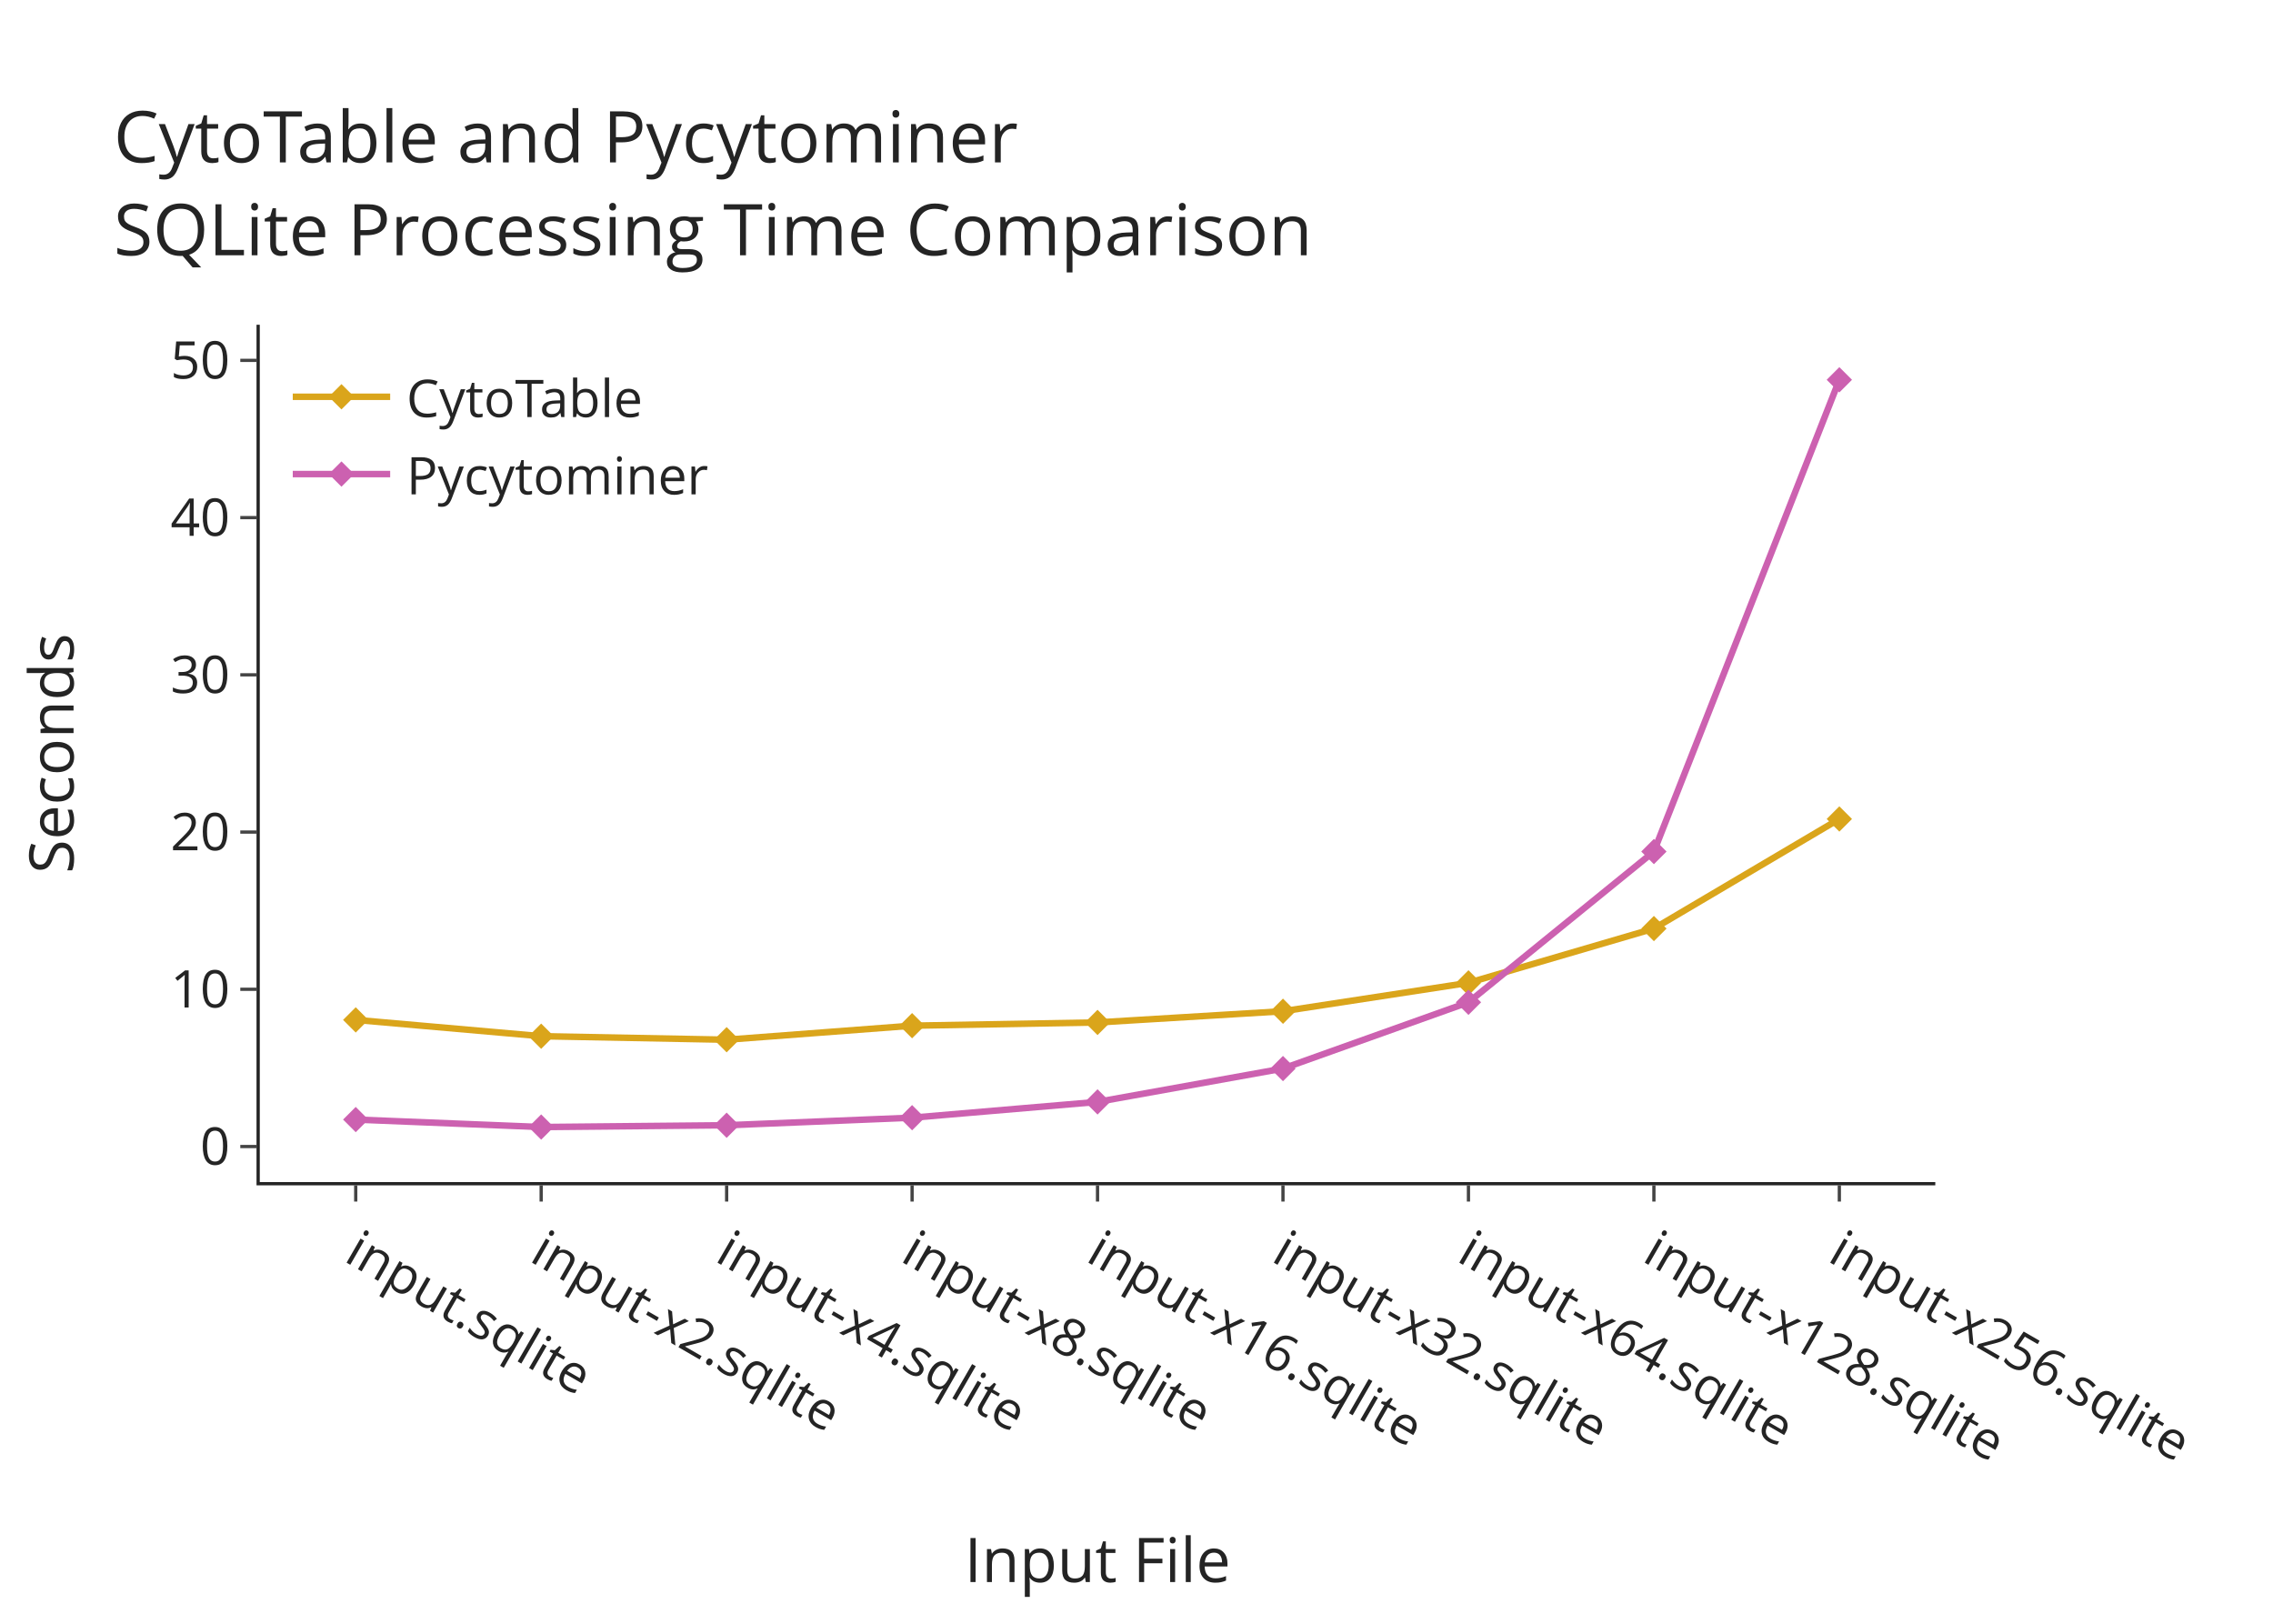
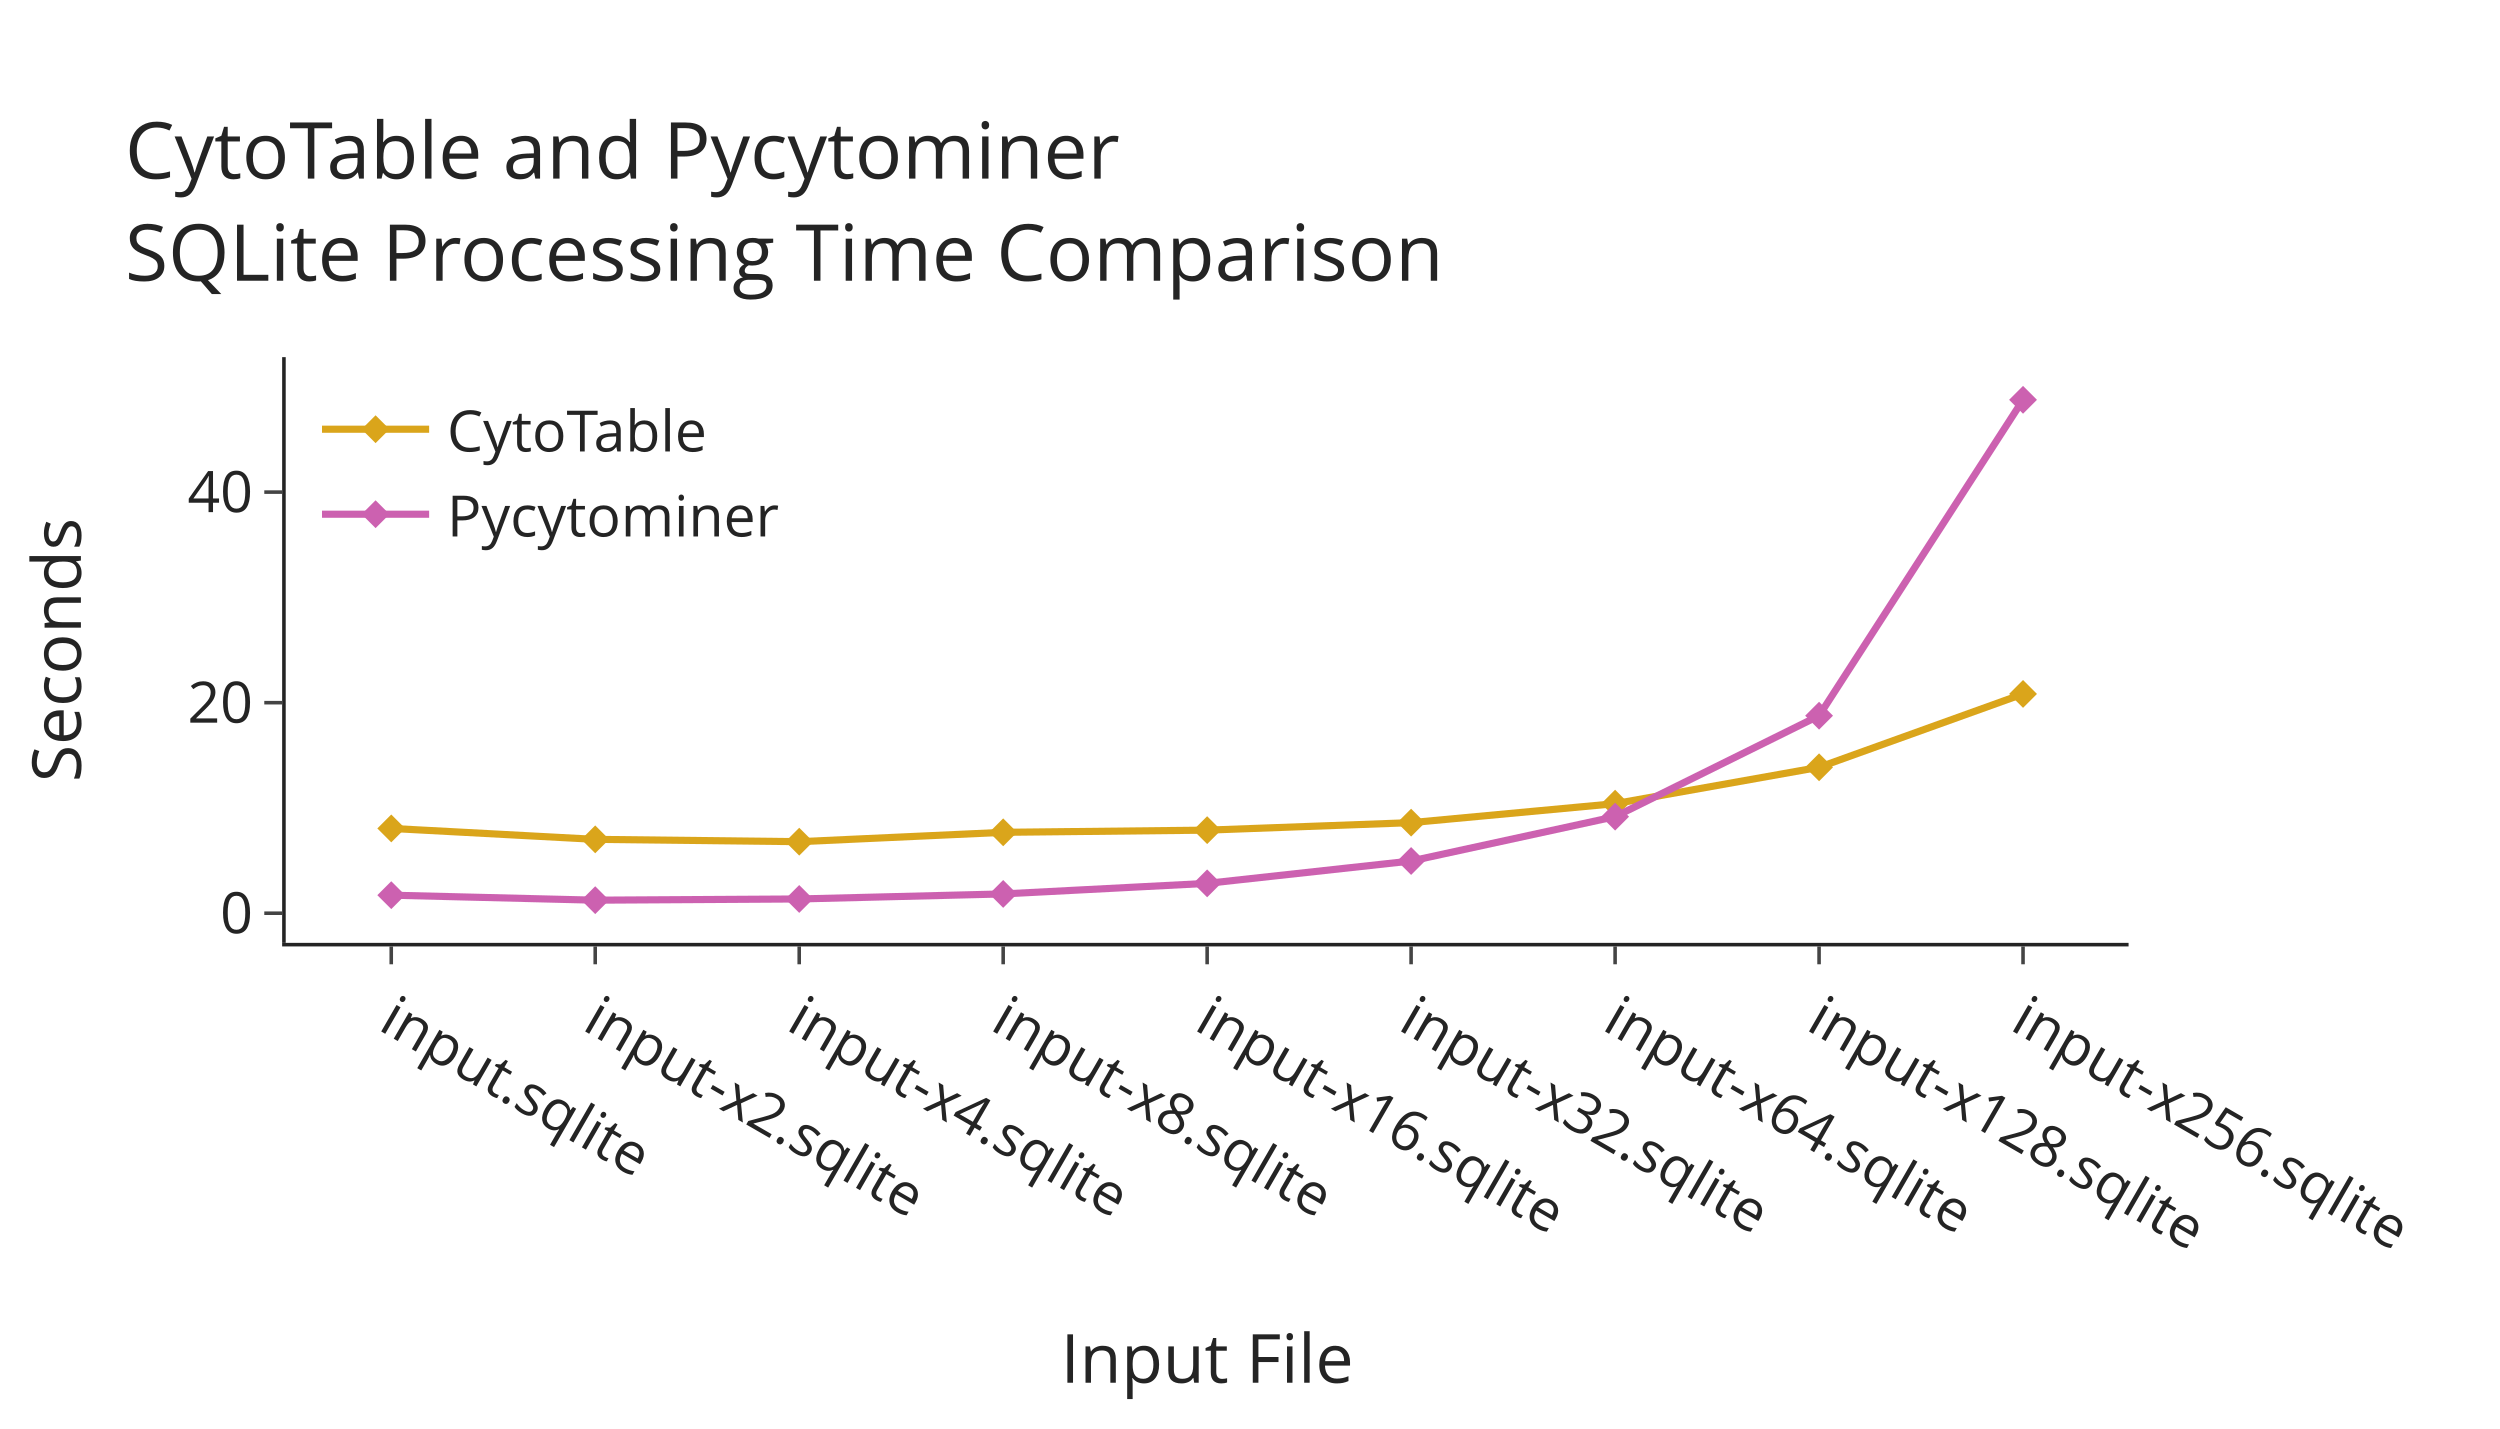
- <svg xmlns="http://www.w3.org/2000/svg" class="main-svg" width="700" height="500" style="" viewBox="0 0 700 500">
-   <rect x="0" y="0" width="700" height="500" style="fill: rgb(255, 255, 255); fill-opacity: 1;" />
-   <defs id="defs-fa3ac3">
+ <svg xmlns="http://www.w3.org/2000/svg" class="main-svg" width="700" height="400" style="" viewBox="0 0 700 400">
+   <rect x="0" y="0" width="700" height="400" style="fill: rgb(255, 255, 255); fill-opacity: 1;" />
+   <defs id="defs-0b0edc">
    <g class="clips">
-       <clipPath id="clipfa3ac3xyplot" class="plotclip">
-         <rect width="516" height="264" />
-       </clipPath>
-       <clipPath class="axesclip" id="clipfa3ac3x">
-         <rect x="80" y="0" width="516" height="500" />
-       </clipPath>
-       <clipPath class="axesclip" id="clipfa3ac3y">
-         <rect x="0" y="100" width="700" height="264" />
-       </clipPath>
-       <clipPath class="axesclip" id="clipfa3ac3xy">
-         <rect x="80" y="100" width="516" height="264" />
+       <clipPath id="clip0b0edcxyplot" class="plotclip">
+         <rect width="516" height="164" />
+       </clipPath>
+       <clipPath class="axesclip" id="clip0b0edcx">
+         <rect x="80" y="0" width="516" height="400" />
+       </clipPath>
+       <clipPath class="axesclip" id="clip0b0edcy">
+         <rect x="0" y="100" width="700" height="164" />
+       </clipPath>
+       <clipPath class="axesclip" id="clip0b0edcxy">
+         <rect x="80" y="100" width="516" height="164" />
      </clipPath>
    </g>
    <g class="gradients" />
    <g class="patterns" />
  </defs>
  <g class="bglayer" />
  <g class="layer-below">
    <g class="imagelayer" />
    <g class="shapelayer" />
  </g>
  <g class="cartesianlayer">
    <g class="subplot xy">
      <g class="layer-subplot">
        <g class="shapelayer" />
        <g class="imagelayer" />
      </g>
      <g class="minor-gridlayer">
        <g class="x" />
        <g class="y" />
      </g>
      <g class="gridlayer">
        <g class="x" />
        <g class="y" />
      </g>
      <g class="zerolinelayer" />
      <path class="xlines-below" />
      <path class="ylines-below" />
      <g class="overlines-below" />
      <g class="xaxislayer-below" />
      <g class="yaxislayer-below" />
      <g class="overaxes-below" />
-       <g class="plot" transform="translate(80,100)" clip-path="url(#clipfa3ac3xyplot)">
+       <g class="plot" transform="translate(80,100)" clip-path="url(#clip0b0edcxyplot)">
        <g class="scatterlayer mlayer">
-           <g class="trace scatter trace90c4b8" style="stroke-miterlimit: 2; opacity: 1;">
+           <g class="trace scatter tracec8e8ea" style="stroke-miterlimit: 2; opacity: 1;">
            <g class="fills" />
            <g class="errorbars" />
            <g class="lines">
-               <path class="js-line" d="M29.55,214.06L86.66,219.08L143.78,220.16L200.89,215.84L258,214.84L315.11,211.39L372.23,202.65L429.34,185.93L486.45,152.19" style="vector-effect: none; fill: none; stroke: rgb(218, 165, 27); stroke-opacity: 1; stroke-width: 2px; opacity: 1;" />
+               <path class="js-line" d="M29.55,131.96L86.66,135.02L143.78,135.67L200.89,133.05L258,132.44L315.11,130.34L372.23,125.02L429.34,114.84L486.45,94.3" style="vector-effect: none; fill: none; stroke: rgb(218, 165, 27); stroke-opacity: 1; stroke-width: 2px; opacity: 1;" />
            </g>
            <g class="points">
-               <path class="point" transform="translate(29.55,214.06)" d="M3.9,0L0,3.9L-3.9,0L0,-3.9Z" style="opacity: 1; stroke-width: 0px; fill: rgb(218, 165, 27); fill-opacity: 1;" />
-               <path class="point" transform="translate(86.66,219.08)" d="M3.9,0L0,3.9L-3.9,0L0,-3.9Z" style="opacity: 1; stroke-width: 0px; fill: rgb(218, 165, 27); fill-opacity: 1;" />
-               <path class="point" transform="translate(143.78,220.16)" d="M3.9,0L0,3.9L-3.9,0L0,-3.9Z" style="opacity: 1; stroke-width: 0px; fill: rgb(218, 165, 27); fill-opacity: 1;" />
-               <path class="point" transform="translate(200.89,215.84)" d="M3.9,0L0,3.9L-3.9,0L0,-3.9Z" style="opacity: 1; stroke-width: 0px; fill: rgb(218, 165, 27); fill-opacity: 1;" />
-               <path class="point" transform="translate(258,214.84)" d="M3.9,0L0,3.9L-3.9,0L0,-3.9Z" style="opacity: 1; stroke-width: 0px; fill: rgb(218, 165, 27); fill-opacity: 1;" />
-               <path class="point" transform="translate(315.11,211.39)" d="M3.9,0L0,3.9L-3.9,0L0,-3.9Z" style="opacity: 1; stroke-width: 0px; fill: rgb(218, 165, 27); fill-opacity: 1;" />
-               <path class="point" transform="translate(372.23,202.65)" d="M3.9,0L0,3.9L-3.9,0L0,-3.9Z" style="opacity: 1; stroke-width: 0px; fill: rgb(218, 165, 27); fill-opacity: 1;" />
-               <path class="point" transform="translate(429.34,185.93)" d="M3.9,0L0,3.9L-3.9,0L0,-3.9Z" style="opacity: 1; stroke-width: 0px; fill: rgb(218, 165, 27); fill-opacity: 1;" />
-               <path class="point" transform="translate(486.45,152.19)" d="M3.9,0L0,3.9L-3.9,0L0,-3.9Z" style="opacity: 1; stroke-width: 0px; fill: rgb(218, 165, 27); fill-opacity: 1;" />
+               <path class="point" transform="translate(29.55,131.96)" d="M3.9,0L0,3.9L-3.9,0L0,-3.9Z" style="opacity: 1; stroke-width: 0px; fill: rgb(218, 165, 27); fill-opacity: 1;" />
+               <path class="point" transform="translate(86.66,135.02)" d="M3.9,0L0,3.9L-3.9,0L0,-3.9Z" style="opacity: 1; stroke-width: 0px; fill: rgb(218, 165, 27); fill-opacity: 1;" />
+               <path class="point" transform="translate(143.78,135.67)" d="M3.9,0L0,3.9L-3.9,0L0,-3.9Z" style="opacity: 1; stroke-width: 0px; fill: rgb(218, 165, 27); fill-opacity: 1;" />
+               <path class="point" transform="translate(200.89,133.05)" d="M3.9,0L0,3.9L-3.9,0L0,-3.9Z" style="opacity: 1; stroke-width: 0px; fill: rgb(218, 165, 27); fill-opacity: 1;" />
+               <path class="point" transform="translate(258,132.44)" d="M3.9,0L0,3.9L-3.9,0L0,-3.9Z" style="opacity: 1; stroke-width: 0px; fill: rgb(218, 165, 27); fill-opacity: 1;" />
+               <path class="point" transform="translate(315.11,130.34)" d="M3.9,0L0,3.9L-3.9,0L0,-3.9Z" style="opacity: 1; stroke-width: 0px; fill: rgb(218, 165, 27); fill-opacity: 1;" />
+               <path class="point" transform="translate(372.23,125.02)" d="M3.9,0L0,3.9L-3.9,0L0,-3.9Z" style="opacity: 1; stroke-width: 0px; fill: rgb(218, 165, 27); fill-opacity: 1;" />
+               <path class="point" transform="translate(429.34,114.84)" d="M3.9,0L0,3.9L-3.9,0L0,-3.9Z" style="opacity: 1; stroke-width: 0px; fill: rgb(218, 165, 27); fill-opacity: 1;" />
+               <path class="point" transform="translate(486.45,94.3)" d="M3.9,0L0,3.9L-3.9,0L0,-3.9Z" style="opacity: 1; stroke-width: 0px; fill: rgb(218, 165, 27); fill-opacity: 1;" />
            </g>
            <g class="text" />
          </g>
-           <g class="trace scatter trace9bae40" style="stroke-miterlimit: 2; opacity: 1;">
+           <g class="trace scatter tracefa5870" style="stroke-miterlimit: 2; opacity: 1;">
            <g class="fills" />
            <g class="errorbars" />
            <g class="lines">
-               <path class="js-line" d="M29.55,244.75L86.66,247.05L143.78,246.5L200.89,244.17L258,239.31L315.11,229.04L372.23,208.64L429.34,162.22L486.45,16.95" style="vector-effect: none; fill: none; stroke: rgb(204, 97, 176); stroke-opacity: 1; stroke-width: 2px; opacity: 1;" />
+               <path class="js-line" d="M29.55,150.65L86.66,152.05L143.78,151.71L200.89,150.3L258,147.34L315.11,141.08L372.23,128.66L429.34,100.4L486.45,11.95" style="vector-effect: none; fill: none; stroke: rgb(204, 97, 176); stroke-opacity: 1; stroke-width: 2px; opacity: 1;" />
            </g>
            <g class="points">
-               <path class="point" transform="translate(29.55,244.75)" d="M3.9,0L0,3.9L-3.9,0L0,-3.9Z" style="opacity: 1; stroke-width: 0px; fill: rgb(204, 97, 176); fill-opacity: 1;" />
-               <path class="point" transform="translate(86.66,247.05)" d="M3.9,0L0,3.9L-3.9,0L0,-3.9Z" style="opacity: 1; stroke-width: 0px; fill: rgb(204, 97, 176); fill-opacity: 1;" />
-               <path class="point" transform="translate(143.78,246.5)" d="M3.9,0L0,3.9L-3.9,0L0,-3.9Z" style="opacity: 1; stroke-width: 0px; fill: rgb(204, 97, 176); fill-opacity: 1;" />
-               <path class="point" transform="translate(200.89,244.17)" d="M3.9,0L0,3.9L-3.9,0L0,-3.9Z" style="opacity: 1; stroke-width: 0px; fill: rgb(204, 97, 176); fill-opacity: 1;" />
-               <path class="point" transform="translate(258,239.31)" d="M3.9,0L0,3.9L-3.9,0L0,-3.9Z" style="opacity: 1; stroke-width: 0px; fill: rgb(204, 97, 176); fill-opacity: 1;" />
-               <path class="point" transform="translate(315.11,229.04)" d="M3.9,0L0,3.9L-3.9,0L0,-3.9Z" style="opacity: 1; stroke-width: 0px; fill: rgb(204, 97, 176); fill-opacity: 1;" />
-               <path class="point" transform="translate(372.23,208.64)" d="M3.9,0L0,3.9L-3.9,0L0,-3.9Z" style="opacity: 1; stroke-width: 0px; fill: rgb(204, 97, 176); fill-opacity: 1;" />
-               <path class="point" transform="translate(429.34,162.22)" d="M3.9,0L0,3.9L-3.9,0L0,-3.9Z" style="opacity: 1; stroke-width: 0px; fill: rgb(204, 97, 176); fill-opacity: 1;" />
-               <path class="point" transform="translate(486.45,16.95)" d="M3.9,0L0,3.9L-3.9,0L0,-3.9Z" style="opacity: 1; stroke-width: 0px; fill: rgb(204, 97, 176); fill-opacity: 1;" />
+               <path class="point" transform="translate(29.55,150.65)" d="M3.9,0L0,3.9L-3.9,0L0,-3.9Z" style="opacity: 1; stroke-width: 0px; fill: rgb(204, 97, 176); fill-opacity: 1;" />
+               <path class="point" transform="translate(86.66,152.05)" d="M3.9,0L0,3.9L-3.9,0L0,-3.9Z" style="opacity: 1; stroke-width: 0px; fill: rgb(204, 97, 176); fill-opacity: 1;" />
+               <path class="point" transform="translate(143.78,151.71)" d="M3.9,0L0,3.9L-3.9,0L0,-3.9Z" style="opacity: 1; stroke-width: 0px; fill: rgb(204, 97, 176); fill-opacity: 1;" />
+               <path class="point" transform="translate(200.89,150.3)" d="M3.9,0L0,3.9L-3.9,0L0,-3.9Z" style="opacity: 1; stroke-width: 0px; fill: rgb(204, 97, 176); fill-opacity: 1;" />
+               <path class="point" transform="translate(258,147.34)" d="M3.9,0L0,3.9L-3.9,0L0,-3.9Z" style="opacity: 1; stroke-width: 0px; fill: rgb(204, 97, 176); fill-opacity: 1;" />
+               <path class="point" transform="translate(315.11,141.08)" d="M3.9,0L0,3.9L-3.9,0L0,-3.9Z" style="opacity: 1; stroke-width: 0px; fill: rgb(204, 97, 176); fill-opacity: 1;" />
+               <path class="point" transform="translate(372.23,128.66)" d="M3.9,0L0,3.9L-3.9,0L0,-3.9Z" style="opacity: 1; stroke-width: 0px; fill: rgb(204, 97, 176); fill-opacity: 1;" />
+               <path class="point" transform="translate(429.34,100.4)" d="M3.9,0L0,3.9L-3.9,0L0,-3.9Z" style="opacity: 1; stroke-width: 0px; fill: rgb(204, 97, 176); fill-opacity: 1;" />
+               <path class="point" transform="translate(486.45,11.95)" d="M3.9,0L0,3.9L-3.9,0L0,-3.9Z" style="opacity: 1; stroke-width: 0px; fill: rgb(204, 97, 176); fill-opacity: 1;" />
            </g>
            <g class="text" />
          </g>
        </g>
      </g>
      <g class="overplot" />
-       <path class="xlines-above crisp" d="M79,364.5H596" style="fill: none; stroke-width: 1px; stroke: rgb(36, 36, 36); stroke-opacity: 1;" />
-       <path class="ylines-above crisp" d="M79.5,100V364" style="fill: none; stroke-width: 1px; stroke: rgb(36, 36, 36); stroke-opacity: 1;" />
+       <path class="xlines-above crisp" d="M79,264.5H596" style="fill: none; stroke-width: 1px; stroke: rgb(36, 36, 36); stroke-opacity: 1;" />
+       <path class="ylines-above crisp" d="M79.5,100V264" style="fill: none; stroke-width: 1px; stroke: rgb(36, 36, 36); stroke-opacity: 1;" />
      <g class="overlines-above" />
      <g class="xaxislayer-above">
-         <path class="xtick ticks crisp" d="M0,365v5" transform="translate(109.55,0)" style="stroke: rgb(68, 68, 68); stroke-opacity: 1; stroke-width: 1px;" />
-         <path class="xtick ticks crisp" d="M0,365v5" transform="translate(166.66,0)" style="stroke: rgb(68, 68, 68); stroke-opacity: 1; stroke-width: 1px;" />
-         <path class="xtick ticks crisp" d="M0,365v5" transform="translate(223.78,0)" style="stroke: rgb(68, 68, 68); stroke-opacity: 1; stroke-width: 1px;" />
-         <path class="xtick ticks crisp" d="M0,365v5" transform="translate(280.89,0)" style="stroke: rgb(68, 68, 68); stroke-opacity: 1; stroke-width: 1px;" />
-         <path class="xtick ticks crisp" d="M0,365v5" transform="translate(338,0)" style="stroke: rgb(68, 68, 68); stroke-opacity: 1; stroke-width: 1px;" />
-         <path class="xtick ticks crisp" d="M0,365v5" transform="translate(395.11,0)" style="stroke: rgb(68, 68, 68); stroke-opacity: 1; stroke-width: 1px;" />
-         <path class="xtick ticks crisp" d="M0,365v5" transform="translate(452.23,0)" style="stroke: rgb(68, 68, 68); stroke-opacity: 1; stroke-width: 1px;" />
-         <path class="xtick ticks crisp" d="M0,365v5" transform="translate(509.34,0)" style="stroke: rgb(68, 68, 68); stroke-opacity: 1; stroke-width: 1px;" />
-         <path class="xtick ticks crisp" d="M0,365v5" transform="translate(566.45,0)" style="stroke: rgb(68, 68, 68); stroke-opacity: 1; stroke-width: 1px;" />
-         <g class="xtick">
-           <text text-anchor="start" x="0" y="389.2" transform="translate(109.55,0) rotate(30,0,381.2)" style="font-family: 'Open Sans', verdana, arial, sans-serif; font-size: 16px; fill: rgb(36, 36, 36); fill-opacity: 1; white-space: pre; opacity: 1;">input.sqlite</text>
-         </g>
-         <g class="xtick">
-           <text text-anchor="start" x="0" y="389.2" transform="translate(166.66,0) rotate(30,0,381.2)" style="font-family: 'Open Sans', verdana, arial, sans-serif; font-size: 16px; fill: rgb(36, 36, 36); fill-opacity: 1; white-space: pre; opacity: 1;">input-x2.sqlite</text>
-         </g>
-         <g class="xtick">
-           <text text-anchor="start" x="0" y="389.2" transform="translate(223.78,0) rotate(30,0,381.2)" style="font-family: 'Open Sans', verdana, arial, sans-serif; font-size: 16px; fill: rgb(36, 36, 36); fill-opacity: 1; white-space: pre; opacity: 1;">input-x4.sqlite</text>
-         </g>
-         <g class="xtick">
-           <text text-anchor="start" x="0" y="389.2" transform="translate(280.89,0) rotate(30,0,381.2)" style="font-family: 'Open Sans', verdana, arial, sans-serif; font-size: 16px; fill: rgb(36, 36, 36); fill-opacity: 1; white-space: pre; opacity: 1;">input-x8.sqlite</text>
-         </g>
-         <g class="xtick">
-           <text text-anchor="start" x="0" y="389.2" transform="translate(338,0) rotate(30,0,381.2)" style="font-family: 'Open Sans', verdana, arial, sans-serif; font-size: 16px; fill: rgb(36, 36, 36); fill-opacity: 1; white-space: pre; opacity: 1;">input-x16.sqlite</text>
-         </g>
-         <g class="xtick">
-           <text text-anchor="start" x="0" y="389.2" transform="translate(395.11,0) rotate(30,0,381.2)" style="font-family: 'Open Sans', verdana, arial, sans-serif; font-size: 16px; fill: rgb(36, 36, 36); fill-opacity: 1; white-space: pre; opacity: 1;">input-x32.sqlite</text>
-         </g>
-         <g class="xtick">
-           <text text-anchor="start" x="0" y="389.2" transform="translate(452.23,0) rotate(30,0,381.2)" style="font-family: 'Open Sans', verdana, arial, sans-serif; font-size: 16px; fill: rgb(36, 36, 36); fill-opacity: 1; white-space: pre; opacity: 1;">input-x64.sqlite</text>
-         </g>
-         <g class="xtick">
-           <text text-anchor="start" x="0" y="389.2" transform="translate(509.34,0) rotate(30,0,381.2)" style="font-family: 'Open Sans', verdana, arial, sans-serif; font-size: 16px; fill: rgb(36, 36, 36); fill-opacity: 1; white-space: pre; opacity: 1;">input-x128.sqlite</text>
-         </g>
-         <g class="xtick">
-           <text text-anchor="start" x="0" y="389.2" transform="translate(566.45,0) rotate(30,0,381.2)" style="font-family: 'Open Sans', verdana, arial, sans-serif; font-size: 16px; fill: rgb(36, 36, 36); fill-opacity: 1; white-space: pre; opacity: 1;">input-x256.sqlite</text>
+         <path class="xtick ticks crisp" d="M0,265v5" transform="translate(109.55,0)" style="stroke: rgb(68, 68, 68); stroke-opacity: 1; stroke-width: 1px;" />
+         <path class="xtick ticks crisp" d="M0,265v5" transform="translate(166.66,0)" style="stroke: rgb(68, 68, 68); stroke-opacity: 1; stroke-width: 1px;" />
+         <path class="xtick ticks crisp" d="M0,265v5" transform="translate(223.78,0)" style="stroke: rgb(68, 68, 68); stroke-opacity: 1; stroke-width: 1px;" />
+         <path class="xtick ticks crisp" d="M0,265v5" transform="translate(280.89,0)" style="stroke: rgb(68, 68, 68); stroke-opacity: 1; stroke-width: 1px;" />
+         <path class="xtick ticks crisp" d="M0,265v5" transform="translate(338,0)" style="stroke: rgb(68, 68, 68); stroke-opacity: 1; stroke-width: 1px;" />
+         <path class="xtick ticks crisp" d="M0,265v5" transform="translate(395.11,0)" style="stroke: rgb(68, 68, 68); stroke-opacity: 1; stroke-width: 1px;" />
+         <path class="xtick ticks crisp" d="M0,265v5" transform="translate(452.23,0)" style="stroke: rgb(68, 68, 68); stroke-opacity: 1; stroke-width: 1px;" />
+         <path class="xtick ticks crisp" d="M0,265v5" transform="translate(509.34,0)" style="stroke: rgb(68, 68, 68); stroke-opacity: 1; stroke-width: 1px;" />
+         <path class="xtick ticks crisp" d="M0,265v5" transform="translate(566.45,0)" style="stroke: rgb(68, 68, 68); stroke-opacity: 1; stroke-width: 1px;" />
+         <g class="xtick">
+           <text text-anchor="start" x="0" y="289.2" transform="translate(109.55,0) rotate(30,0,281.2)" style="font-family: 'Open Sans', verdana, arial, sans-serif; font-size: 16px; fill: rgb(36, 36, 36); fill-opacity: 1; white-space: pre; opacity: 1;">input.sqlite</text>
+         </g>
+         <g class="xtick">
+           <text text-anchor="start" x="0" y="289.2" transform="translate(166.66,0) rotate(30,0,281.2)" style="font-family: 'Open Sans', verdana, arial, sans-serif; font-size: 16px; fill: rgb(36, 36, 36); fill-opacity: 1; white-space: pre; opacity: 1;">input-x2.sqlite</text>
+         </g>
+         <g class="xtick">
+           <text text-anchor="start" x="0" y="289.2" transform="translate(223.78,0) rotate(30,0,281.2)" style="font-family: 'Open Sans', verdana, arial, sans-serif; font-size: 16px; fill: rgb(36, 36, 36); fill-opacity: 1; white-space: pre; opacity: 1;">input-x4.sqlite</text>
+         </g>
+         <g class="xtick">
+           <text text-anchor="start" x="0" y="289.2" transform="translate(280.89,0) rotate(30,0,281.2)" style="font-family: 'Open Sans', verdana, arial, sans-serif; font-size: 16px; fill: rgb(36, 36, 36); fill-opacity: 1; white-space: pre; opacity: 1;">input-x8.sqlite</text>
+         </g>
+         <g class="xtick">
+           <text text-anchor="start" x="0" y="289.2" transform="translate(338,0) rotate(30,0,281.2)" style="font-family: 'Open Sans', verdana, arial, sans-serif; font-size: 16px; fill: rgb(36, 36, 36); fill-opacity: 1; white-space: pre; opacity: 1;">input-x16.sqlite</text>
+         </g>
+         <g class="xtick">
+           <text text-anchor="start" x="0" y="289.2" transform="translate(395.11,0) rotate(30,0,281.2)" style="font-family: 'Open Sans', verdana, arial, sans-serif; font-size: 16px; fill: rgb(36, 36, 36); fill-opacity: 1; white-space: pre; opacity: 1;">input-x32.sqlite</text>
+         </g>
+         <g class="xtick">
+           <text text-anchor="start" x="0" y="289.2" transform="translate(452.23,0) rotate(30,0,281.2)" style="font-family: 'Open Sans', verdana, arial, sans-serif; font-size: 16px; fill: rgb(36, 36, 36); fill-opacity: 1; white-space: pre; opacity: 1;">input-x64.sqlite</text>
+         </g>
+         <g class="xtick">
+           <text text-anchor="start" x="0" y="289.2" transform="translate(509.34,0) rotate(30,0,281.2)" style="font-family: 'Open Sans', verdana, arial, sans-serif; font-size: 16px; fill: rgb(36, 36, 36); fill-opacity: 1; white-space: pre; opacity: 1;">input-x128.sqlite</text>
+         </g>
+         <g class="xtick">
+           <text text-anchor="start" x="0" y="289.2" transform="translate(566.45,0) rotate(30,0,281.2)" style="font-family: 'Open Sans', verdana, arial, sans-serif; font-size: 16px; fill: rgb(36, 36, 36); fill-opacity: 1; white-space: pre; opacity: 1;">input-x256.sqlite</text>
        </g>
      </g>
      <g class="yaxislayer-above">
-         <path class="ytick ticks crisp" d="M79,0h-5" transform="translate(0,353.05)" style="stroke: rgb(68, 68, 68); stroke-opacity: 1; stroke-width: 1px;" />
-         <path class="ytick ticks crisp" d="M79,0h-5" transform="translate(0,304.63)" style="stroke: rgb(68, 68, 68); stroke-opacity: 1; stroke-width: 1px;" />
-         <path class="ytick ticks crisp" d="M79,0h-5" transform="translate(0,256.22)" style="stroke: rgb(68, 68, 68); stroke-opacity: 1; stroke-width: 1px;" />
-         <path class="ytick ticks crisp" d="M79,0h-5" transform="translate(0,207.8)" style="stroke: rgb(68, 68, 68); stroke-opacity: 1; stroke-width: 1px;" />
-         <path class="ytick ticks crisp" d="M79,0h-5" transform="translate(0,159.39)" style="stroke: rgb(68, 68, 68); stroke-opacity: 1; stroke-width: 1px;" />
-         <path class="ytick ticks crisp" d="M79,0h-5" transform="translate(0,110.97)" style="stroke: rgb(68, 68, 68); stroke-opacity: 1; stroke-width: 1px;" />
+         <path class="ytick ticks crisp" d="M79,0h-5" transform="translate(0,255.7)" style="stroke: rgb(68, 68, 68); stroke-opacity: 1; stroke-width: 1px;" />
+         <path class="ytick ticks crisp" d="M79,0h-5" transform="translate(0,196.75)" style="stroke: rgb(68, 68, 68); stroke-opacity: 1; stroke-width: 1px;" />
+         <path class="ytick ticks crisp" d="M79,0h-5" transform="translate(0,137.79)" style="stroke: rgb(68, 68, 68); stroke-opacity: 1; stroke-width: 1px;" />
        <g class="ytick">
-           <text text-anchor="end" x="70.8" y="5.6" transform="translate(0,353.05)" style="font-family: 'Open Sans', verdana, arial, sans-serif; font-size: 16px; fill: rgb(36, 36, 36); fill-opacity: 1; white-space: pre; opacity: 1;">0</text>
+           <text text-anchor="end" x="70.8" y="5.6" transform="translate(0,255.7)" style="font-family: 'Open Sans', verdana, arial, sans-serif; font-size: 16px; fill: rgb(36, 36, 36); fill-opacity: 1; white-space: pre; opacity: 1;">0</text>
        </g>
        <g class="ytick">
-           <text text-anchor="end" x="70.8" y="5.6" style="font-family: 'Open Sans', verdana, arial, sans-serif; font-size: 16px; fill: rgb(36, 36, 36); fill-opacity: 1; white-space: pre; opacity: 1;" transform="translate(0,304.63)">10</text>
+           <text text-anchor="end" x="70.8" y="5.6" style="font-family: 'Open Sans', verdana, arial, sans-serif; font-size: 16px; fill: rgb(36, 36, 36); fill-opacity: 1; white-space: pre; opacity: 1;" transform="translate(0,196.75)">20</text>
        </g>
        <g class="ytick">
-           <text text-anchor="end" x="70.8" y="5.6" style="font-family: 'Open Sans', verdana, arial, sans-serif; font-size: 16px; fill: rgb(36, 36, 36); fill-opacity: 1; white-space: pre; opacity: 1;" transform="translate(0,256.22)">20</text>
-         </g>
-         <g class="ytick">
-           <text text-anchor="end" x="70.8" y="5.6" style="font-family: 'Open Sans', verdana, arial, sans-serif; font-size: 16px; fill: rgb(36, 36, 36); fill-opacity: 1; white-space: pre; opacity: 1;" transform="translate(0,207.8)">30</text>
-         </g>
-         <g class="ytick">
-           <text text-anchor="end" x="70.8" y="5.6" style="font-family: 'Open Sans', verdana, arial, sans-serif; font-size: 16px; fill: rgb(36, 36, 36); fill-opacity: 1; white-space: pre; opacity: 1;" transform="translate(0,159.39)">40</text>
-         </g>
-         <g class="ytick">
-           <text text-anchor="end" x="70.8" y="5.6" style="font-family: 'Open Sans', verdana, arial, sans-serif; font-size: 16px; fill: rgb(36, 36, 36); fill-opacity: 1; white-space: pre; opacity: 1;" transform="translate(0,110.97)">50</text>
+           <text text-anchor="end" x="70.8" y="5.6" style="font-family: 'Open Sans', verdana, arial, sans-serif; font-size: 16px; fill: rgb(36, 36, 36); fill-opacity: 1; white-space: pre; opacity: 1;" transform="translate(0,137.79)">40</text>
        </g>
      </g>
      <g class="overaxes-above" />
    </g>
  </g>
  <g class="polarlayer" />
  <g class="smithlayer" />
  <g class="ternarylayer" />
  <g class="geolayer" />
  <g class="funnelarealayer" />
  <g class="pielayer" />
  <g class="iciclelayer" />
  <g class="treemaplayer" />
  <g class="sunburstlayer" />
  <g class="glimages" />
-   <defs id="topdefs-fa3ac3">
+   <defs id="topdefs-0b0edc">
    <g class="clips" />
-     <clipPath id="legendfa3ac3">
+     <clipPath id="legend0b0edc">
      <rect width="145" height="58" x="0" y="0" />
    </clipPath>
  </defs>
  <g class="layer-above">
    <g class="imagelayer" />
    <g class="shapelayer" />
  </g>
  <g class="infolayer">
-     <g class="legend" pointer-events="all" transform="translate(85.16,105.28)">
+     <g class="legend" pointer-events="all" transform="translate(85.16,103.28)">
      <rect class="bg" shape-rendering="crispEdges" width="145" height="58" x="0" y="0" style="stroke: rgb(68, 68, 68); stroke-opacity: 1; fill: rgb(255, 255, 255); fill-opacity: 0.8; stroke-width: 0px;" />
-       <g class="scrollbox" transform="" clip-path="url(#legendfa3ac3)">
+       <g class="scrollbox" transform="" clip-path="url(#legend0b0edc)">
        <g class="groups" transform="">
          <g class="traces" transform="translate(0,16.9)" style="opacity: 1;">
            <text class="legendtext" text-anchor="start" x="40" y="6.24" style="font-family: 'Open Sans', verdana, arial, sans-serif; font-size: 16px; fill: rgb(36, 36, 36); fill-opacity: 1; white-space: pre;">CytoTable</text>
            <g class="layers" style="opacity: 1;">
              <g class="legendfill" />
              <g class="legendlines">
                <path class="js-line" d="M5,0h30" style="fill: none; stroke: rgb(218, 165, 27); stroke-opacity: 1; stroke-width: 2px;" />
              </g>
              <g class="legendsymbols">
                <g class="legendpoints">
                  <path class="scatterpts" transform="translate(20,0)" d="M3.9,0L0,3.9L-3.9,0L0,-3.9Z" style="opacity: 1; stroke-width: 0px; fill: rgb(218, 165, 27); fill-opacity: 1;" />
                </g>
              </g>
            </g>
            <rect class="legendtoggle" x="0" y="-11.9" width="139.438" height="23.8" style="fill: rgb(0, 0, 0); fill-opacity: 0;" />
          </g>
        </g>
        <g class="groups" transform="">
          <g class="traces" transform="translate(0,40.7)" style="opacity: 1;">
            <text class="legendtext" text-anchor="start" x="40" y="6.24" style="font-family: 'Open Sans', verdana, arial, sans-serif; font-size: 16px; fill: rgb(36, 36, 36); fill-opacity: 1; white-space: pre;">Pycytominer</text>
            <g class="layers" style="opacity: 1;">
              <g class="legendfill" />
              <g class="legendlines">
                <path class="js-line" d="M5,0h30" style="fill: none; stroke: rgb(204, 97, 176); stroke-opacity: 1; stroke-width: 2px;" />
              </g>
              <g class="legendsymbols">
                <g class="legendpoints">
                  <path class="scatterpts" transform="translate(20,0)" d="M3.9,0L0,3.9L-3.9,0L0,-3.9Z" style="opacity: 1; stroke-width: 0px; fill: rgb(204, 97, 176); fill-opacity: 1;" />
                </g>
              </g>
            </g>
            <rect class="legendtoggle" x="0" y="-11.9" width="139.438" height="23.8" style="fill: rgb(0, 0, 0); fill-opacity: 0;" />
          </g>
        </g>
      </g>
      <rect class="scrollbar" rx="20" ry="3" width="0" height="0" x="0" y="0" style="fill: rgb(128, 139, 164); fill-opacity: 1;" />
    </g>
    <g class="g-gtitle">
      <text class="gtitle" x="35" y="50" text-anchor="start" dy="0em" style="font-family: 'Open Sans', verdana, arial, sans-serif; font-size: 22px; fill: rgb(36, 36, 36); opacity: 1; font-weight: normal; white-space: pre;">
        <tspan class="line" dy="0em" x="35" y="50">CytoTable and Pycytominer</tspan>
        <tspan class="line" dy="1.3em" x="35" y="50">SQLite Processing Time Comparison</tspan>
      </text>
    </g>
    <g class="g-xtitle">
-       <text class="xtitle" x="338" y="487.171" text-anchor="middle" style="font-family: 'Open Sans', verdana, arial, sans-serif; font-size: 19px; fill: rgb(36, 36, 36); opacity: 1; font-weight: normal; white-space: pre;">Input File</text>
+       <text class="xtitle" x="338" y="387.171" text-anchor="middle" style="font-family: 'Open Sans', verdana, arial, sans-serif; font-size: 19px; fill: rgb(36, 36, 36); opacity: 1; font-weight: normal; white-space: pre;">Input File</text>
    </g>
    <g class="g-ytitle">
-       <text class="ytitle" transform="rotate(-90,22.65313,232)" x="22.653" y="232" text-anchor="middle" style="font-family: 'Open Sans', verdana, arial, sans-serif; font-size: 19px; fill: rgb(36, 36, 36); opacity: 1; font-weight: normal; white-space: pre;">Seconds</text>
+       <text class="ytitle" transform="rotate(-90,22.65313,182)" x="22.653" y="182" text-anchor="middle" style="font-family: 'Open Sans', verdana, arial, sans-serif; font-size: 19px; fill: rgb(36, 36, 36); opacity: 1; font-weight: normal; white-space: pre;">Seconds</text>
    </g>
  </g>
</svg>
